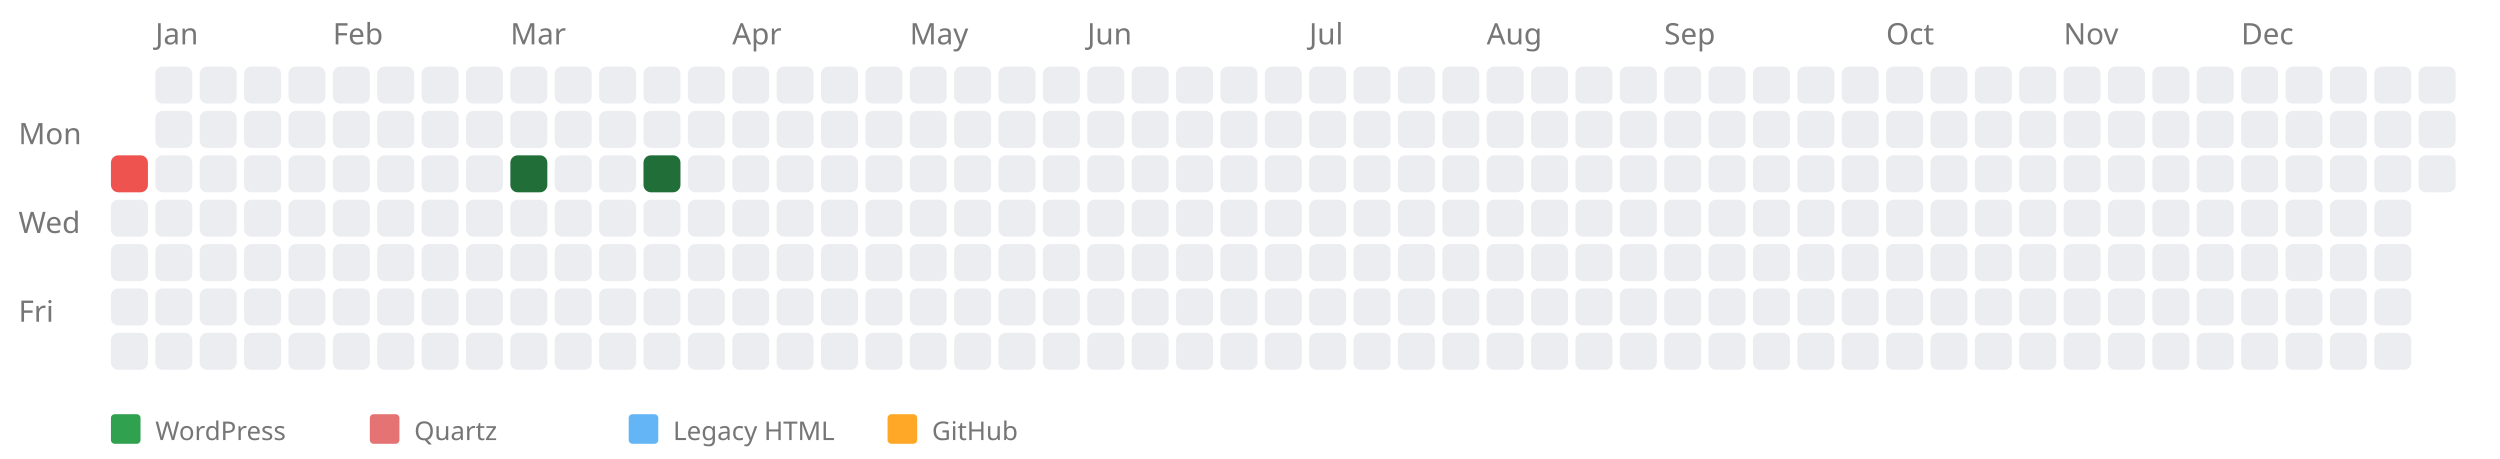
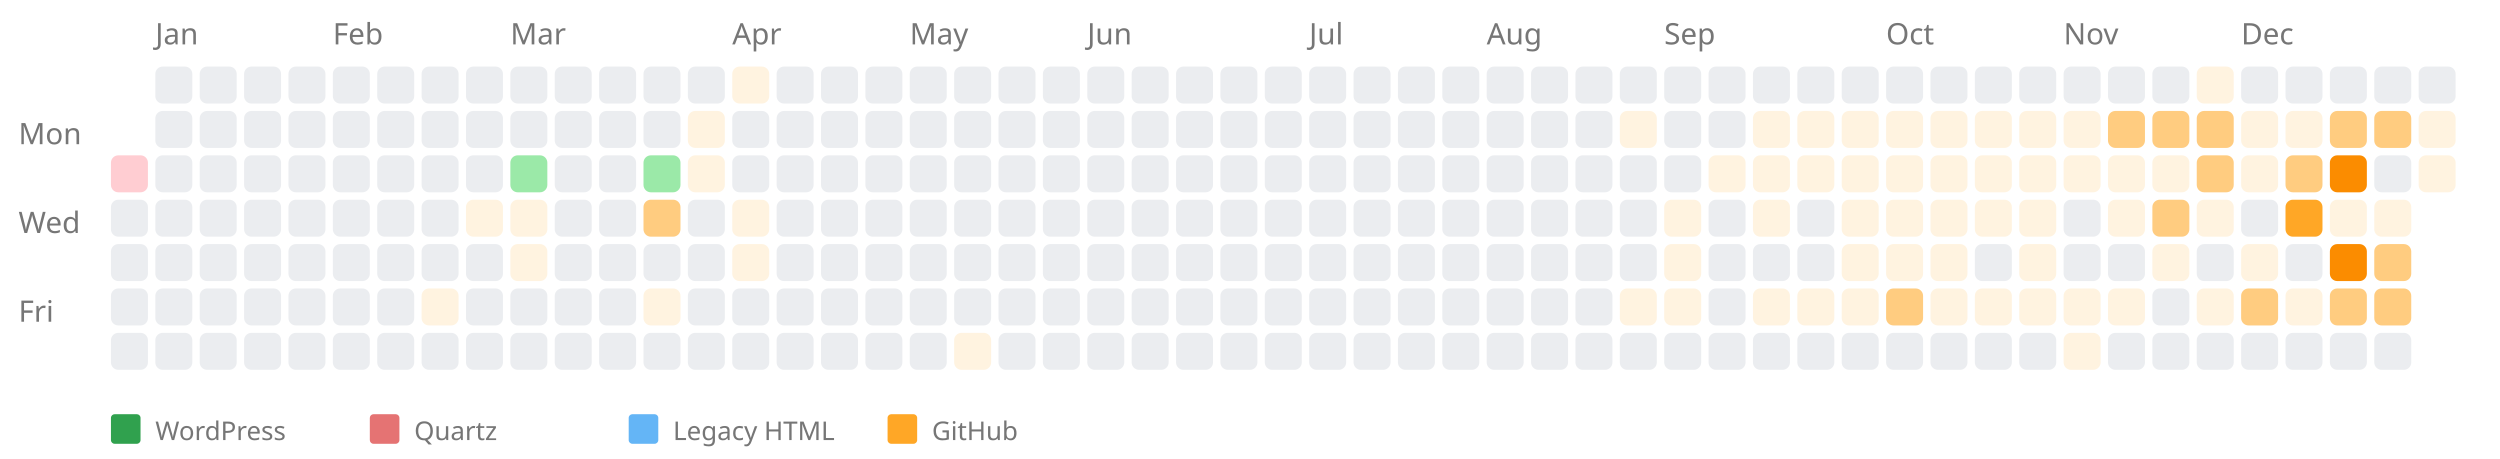
<svg xmlns="http://www.w3.org/2000/svg" width="676" height="124" style="background-color: white;">
  <text x="5" y="39" font-family="sans-serif" font-size="8" fill="#767676">Mon</text>
  <text x="5" y="63" font-family="sans-serif" font-size="8" fill="#767676">Wed</text>
  <text x="5" y="87" font-family="sans-serif" font-size="8" fill="#767676">Fri</text>
  <a href="https://kreier.github.io/quartz/Diary/2019">
-     <rect x="30" y="42" width="10" height="10" fill="#ef5350" rx="2" ry="2" />
+     <rect x="30" y="42" width="10" height="10" fill="#ffcdd2" rx="2" ry="2" />
  </a>
  <rect x="30" y="54" width="10" height="10" fill="#ebedf0" rx="2" ry="2" />
  <rect x="30" y="66" width="10" height="10" fill="#ebedf0" rx="2" ry="2" />
  <rect x="30" y="78" width="10" height="10" fill="#ebedf0" rx="2" ry="2" />
  <rect x="30" y="90" width="10" height="10" fill="#ebedf0" rx="2" ry="2" />
  <text x="42" y="12" font-family="sans-serif" font-size="8" fill="#767676">Jan</text>
  <rect x="42" y="18" width="10" height="10" fill="#ebedf0" rx="2" ry="2" />
  <rect x="42" y="30" width="10" height="10" fill="#ebedf0" rx="2" ry="2" />
  <rect x="42" y="42" width="10" height="10" fill="#ebedf0" rx="2" ry="2" />
  <rect x="42" y="54" width="10" height="10" fill="#ebedf0" rx="2" ry="2" />
  <rect x="42" y="66" width="10" height="10" fill="#ebedf0" rx="2" ry="2" />
  <rect x="42" y="78" width="10" height="10" fill="#ebedf0" rx="2" ry="2" />
  <rect x="42" y="90" width="10" height="10" fill="#ebedf0" rx="2" ry="2" />
  <rect x="54" y="18" width="10" height="10" fill="#ebedf0" rx="2" ry="2" />
  <rect x="54" y="30" width="10" height="10" fill="#ebedf0" rx="2" ry="2" />
  <rect x="54" y="42" width="10" height="10" fill="#ebedf0" rx="2" ry="2" />
  <rect x="54" y="54" width="10" height="10" fill="#ebedf0" rx="2" ry="2" />
  <rect x="54" y="66" width="10" height="10" fill="#ebedf0" rx="2" ry="2" />
  <rect x="54" y="78" width="10" height="10" fill="#ebedf0" rx="2" ry="2" />
  <rect x="54" y="90" width="10" height="10" fill="#ebedf0" rx="2" ry="2" />
  <rect x="66" y="18" width="10" height="10" fill="#ebedf0" rx="2" ry="2" />
  <rect x="66" y="30" width="10" height="10" fill="#ebedf0" rx="2" ry="2" />
  <rect x="66" y="42" width="10" height="10" fill="#ebedf0" rx="2" ry="2" />
  <rect x="66" y="54" width="10" height="10" fill="#ebedf0" rx="2" ry="2" />
  <rect x="66" y="66" width="10" height="10" fill="#ebedf0" rx="2" ry="2" />
  <rect x="66" y="78" width="10" height="10" fill="#ebedf0" rx="2" ry="2" />
  <rect x="66" y="90" width="10" height="10" fill="#ebedf0" rx="2" ry="2" />
  <rect x="78" y="18" width="10" height="10" fill="#ebedf0" rx="2" ry="2" />
  <rect x="78" y="30" width="10" height="10" fill="#ebedf0" rx="2" ry="2" />
  <rect x="78" y="42" width="10" height="10" fill="#ebedf0" rx="2" ry="2" />
  <rect x="78" y="54" width="10" height="10" fill="#ebedf0" rx="2" ry="2" />
  <rect x="78" y="66" width="10" height="10" fill="#ebedf0" rx="2" ry="2" />
  <rect x="78" y="78" width="10" height="10" fill="#ebedf0" rx="2" ry="2" />
  <rect x="78" y="90" width="10" height="10" fill="#ebedf0" rx="2" ry="2" />
  <text x="90" y="12" font-family="sans-serif" font-size="8" fill="#767676">Feb</text>
  <rect x="90" y="18" width="10" height="10" fill="#ebedf0" rx="2" ry="2" />
  <rect x="90" y="30" width="10" height="10" fill="#ebedf0" rx="2" ry="2" />
  <rect x="90" y="42" width="10" height="10" fill="#ebedf0" rx="2" ry="2" />
  <rect x="90" y="54" width="10" height="10" fill="#ebedf0" rx="2" ry="2" />
  <rect x="90" y="66" width="10" height="10" fill="#ebedf0" rx="2" ry="2" />
  <rect x="90" y="78" width="10" height="10" fill="#ebedf0" rx="2" ry="2" />
  <rect x="90" y="90" width="10" height="10" fill="#ebedf0" rx="2" ry="2" />
  <rect x="102" y="18" width="10" height="10" fill="#ebedf0" rx="2" ry="2" />
  <rect x="102" y="30" width="10" height="10" fill="#ebedf0" rx="2" ry="2" />
  <rect x="102" y="42" width="10" height="10" fill="#ebedf0" rx="2" ry="2" />
  <rect x="102" y="54" width="10" height="10" fill="#ebedf0" rx="2" ry="2" />
  <rect x="102" y="66" width="10" height="10" fill="#ebedf0" rx="2" ry="2" />
  <rect x="102" y="78" width="10" height="10" fill="#ebedf0" rx="2" ry="2" />
  <rect x="102" y="90" width="10" height="10" fill="#ebedf0" rx="2" ry="2" />
  <rect x="114" y="18" width="10" height="10" fill="#ebedf0" rx="2" ry="2" />
  <rect x="114" y="30" width="10" height="10" fill="#ebedf0" rx="2" ry="2" />
  <rect x="114" y="42" width="10" height="10" fill="#ebedf0" rx="2" ry="2" />
  <rect x="114" y="54" width="10" height="10" fill="#ebedf0" rx="2" ry="2" />
  <rect x="114" y="66" width="10" height="10" fill="#ebedf0" rx="2" ry="2" />
-   <rect x="114" y="78" width="10" height="10" fill="#ebedf0" rx="2" ry="2" />
+   <a href="https://github.com/kreier/T100/commit/0e84236d55704b2979d315ead9c96a81a3a5cbb9">
+     <rect x="114" y="78" width="10" height="10" fill="#fff3e0" rx="2" ry="2" />
+   </a>
  <rect x="114" y="90" width="10" height="10" fill="#ebedf0" rx="2" ry="2" />
  <rect x="126" y="18" width="10" height="10" fill="#ebedf0" rx="2" ry="2" />
  <rect x="126" y="30" width="10" height="10" fill="#ebedf0" rx="2" ry="2" />
  <rect x="126" y="42" width="10" height="10" fill="#ebedf0" rx="2" ry="2" />
-   <rect x="126" y="54" width="10" height="10" fill="#ebedf0" rx="2" ry="2" />
+   <a href="https://github.com/kreier/T200/commit/d78dd8a89c0c6cd8d398dabda32c7b42e259ae4b">
+     <rect x="126" y="54" width="10" height="10" fill="#fff3e0" rx="2" ry="2" />
+   </a>
  <rect x="126" y="66" width="10" height="10" fill="#ebedf0" rx="2" ry="2" />
  <rect x="126" y="78" width="10" height="10" fill="#ebedf0" rx="2" ry="2" />
  <rect x="126" y="90" width="10" height="10" fill="#ebedf0" rx="2" ry="2" />
  <text x="138" y="12" font-family="sans-serif" font-size="8" fill="#767676">Mar</text>
  <rect x="138" y="18" width="10" height="10" fill="#ebedf0" rx="2" ry="2" />
  <rect x="138" y="30" width="10" height="10" fill="#ebedf0" rx="2" ry="2" />
  <a href="https://saiht.de/blog/2019/03/05/sciencefair-2019/">
-     <rect x="138" y="42" width="10" height="10" fill="#216e39" rx="2" ry="2" />
-   </a>
-   <rect x="138" y="54" width="10" height="10" fill="#ebedf0" rx="2" ry="2" />
-   <rect x="138" y="66" width="10" height="10" fill="#ebedf0" rx="2" ry="2" />
+     <rect x="138" y="42" width="10" height="10" fill="#9be9a8" rx="2" ry="2" />
+   </a>
+   <a href="https://github.com/kreier/T80/commit/e70ae10599257310bb3c874eba0f7ac91c8871f3">
+     <rect x="138" y="54" width="10" height="10" fill="#fff3e0" rx="2" ry="2" />
+   </a>
+   <a href="https://github.com/kreier/T80/commit/44fb1cfb10a731675370fc135c8d41ffe454f25b">
+     <rect x="138" y="66" width="10" height="10" fill="#fff3e0" rx="2" ry="2" />
+   </a>
  <rect x="138" y="78" width="10" height="10" fill="#ebedf0" rx="2" ry="2" />
  <rect x="138" y="90" width="10" height="10" fill="#ebedf0" rx="2" ry="2" />
  <rect x="150" y="18" width="10" height="10" fill="#ebedf0" rx="2" ry="2" />
  <rect x="150" y="30" width="10" height="10" fill="#ebedf0" rx="2" ry="2" />
  <rect x="150" y="42" width="10" height="10" fill="#ebedf0" rx="2" ry="2" />
  <rect x="150" y="54" width="10" height="10" fill="#ebedf0" rx="2" ry="2" />
  <rect x="150" y="66" width="10" height="10" fill="#ebedf0" rx="2" ry="2" />
  <rect x="150" y="78" width="10" height="10" fill="#ebedf0" rx="2" ry="2" />
  <rect x="150" y="90" width="10" height="10" fill="#ebedf0" rx="2" ry="2" />
  <rect x="162" y="18" width="10" height="10" fill="#ebedf0" rx="2" ry="2" />
  <rect x="162" y="30" width="10" height="10" fill="#ebedf0" rx="2" ry="2" />
  <rect x="162" y="42" width="10" height="10" fill="#ebedf0" rx="2" ry="2" />
  <rect x="162" y="54" width="10" height="10" fill="#ebedf0" rx="2" ry="2" />
  <rect x="162" y="66" width="10" height="10" fill="#ebedf0" rx="2" ry="2" />
  <rect x="162" y="78" width="10" height="10" fill="#ebedf0" rx="2" ry="2" />
  <rect x="162" y="90" width="10" height="10" fill="#ebedf0" rx="2" ry="2" />
  <rect x="174" y="18" width="10" height="10" fill="#ebedf0" rx="2" ry="2" />
  <rect x="174" y="30" width="10" height="10" fill="#ebedf0" rx="2" ry="2" />
  <a href="https://saiht.de/blog/2019/03/26/ai-und-ml/">
-     <rect x="174" y="42" width="10" height="10" fill="#216e39" rx="2" ry="2" />
-   </a>
-   <rect x="174" y="54" width="10" height="10" fill="#ebedf0" rx="2" ry="2" />
+     <rect x="174" y="42" width="10" height="10" fill="#9be9a8" rx="2" ry="2" />
+   </a>
+   <a href="https://github.com/kreier/ESP32/commit/ca54986ea877b0a9ee706955c1a9ed5641778272">
+     <rect x="174" y="54" width="10" height="10" fill="#ffcc80" rx="2" ry="2" />
+   </a>
  <rect x="174" y="66" width="10" height="10" fill="#ebedf0" rx="2" ry="2" />
-   <rect x="174" y="78" width="10" height="10" fill="#ebedf0" rx="2" ry="2" />
+   <a href="https://github.com/kreier/T100/commit/da519018a9ec1e6c95122c829504fbb78d96cd3d">
+     <rect x="174" y="78" width="10" height="10" fill="#fff3e0" rx="2" ry="2" />
+   </a>
  <rect x="174" y="90" width="10" height="10" fill="#ebedf0" rx="2" ry="2" />
  <rect x="186" y="18" width="10" height="10" fill="#ebedf0" rx="2" ry="2" />
-   <rect x="186" y="30" width="10" height="10" fill="#ebedf0" rx="2" ry="2" />
-   <rect x="186" y="42" width="10" height="10" fill="#ebedf0" rx="2" ry="2" />
+   <a href="https://github.com/kreier/T200/commit/b929e8571ade422ef4849103d5ca7011e27276c5">
+     <rect x="186" y="30" width="10" height="10" fill="#fff3e0" rx="2" ry="2" />
+   </a>
+   <a href="https://github.com/kreier/T200/commit/cd352430851ae7bba147b80e093cc45cb63b60ca">
+     <rect x="186" y="42" width="10" height="10" fill="#fff3e0" rx="2" ry="2" />
+   </a>
  <rect x="186" y="54" width="10" height="10" fill="#ebedf0" rx="2" ry="2" />
  <rect x="186" y="66" width="10" height="10" fill="#ebedf0" rx="2" ry="2" />
  <rect x="186" y="78" width="10" height="10" fill="#ebedf0" rx="2" ry="2" />
  <rect x="186" y="90" width="10" height="10" fill="#ebedf0" rx="2" ry="2" />
  <text x="198" y="12" font-family="sans-serif" font-size="8" fill="#767676">Apr</text>
-   <rect x="198" y="18" width="10" height="10" fill="#ebedf0" rx="2" ry="2" />
+   <a href="https://github.com/kreier/ESP32/commit/2a91fe2062f3f7fb4423c671c934e52199f377ea">
+     <rect x="198" y="18" width="10" height="10" fill="#fff3e0" rx="2" ry="2" />
+   </a>
  <rect x="198" y="30" width="10" height="10" fill="#ebedf0" rx="2" ry="2" />
  <rect x="198" y="42" width="10" height="10" fill="#ebedf0" rx="2" ry="2" />
-   <rect x="198" y="54" width="10" height="10" fill="#ebedf0" rx="2" ry="2" />
-   <rect x="198" y="66" width="10" height="10" fill="#ebedf0" rx="2" ry="2" />
+   <a href="https://github.com/kreier/ESP8266/commit/279d7c6a1eaa2772fbedfc227352a8c75d6346bf">
+     <rect x="198" y="54" width="10" height="10" fill="#fff3e0" rx="2" ry="2" />
+   </a>
+   <a href="https://github.com/kreier/ESP8266/commit/17884f17c84657e85468b1a2ceac008921f16883">
+     <rect x="198" y="66" width="10" height="10" fill="#fff3e0" rx="2" ry="2" />
+   </a>
  <rect x="198" y="78" width="10" height="10" fill="#ebedf0" rx="2" ry="2" />
  <rect x="198" y="90" width="10" height="10" fill="#ebedf0" rx="2" ry="2" />
  <rect x="210" y="18" width="10" height="10" fill="#ebedf0" rx="2" ry="2" />
  <rect x="210" y="30" width="10" height="10" fill="#ebedf0" rx="2" ry="2" />
  <rect x="210" y="42" width="10" height="10" fill="#ebedf0" rx="2" ry="2" />
  <rect x="210" y="54" width="10" height="10" fill="#ebedf0" rx="2" ry="2" />
  <rect x="210" y="66" width="10" height="10" fill="#ebedf0" rx="2" ry="2" />
  <rect x="210" y="78" width="10" height="10" fill="#ebedf0" rx="2" ry="2" />
  <rect x="210" y="90" width="10" height="10" fill="#ebedf0" rx="2" ry="2" />
  <rect x="222" y="18" width="10" height="10" fill="#ebedf0" rx="2" ry="2" />
  <rect x="222" y="30" width="10" height="10" fill="#ebedf0" rx="2" ry="2" />
  <rect x="222" y="42" width="10" height="10" fill="#ebedf0" rx="2" ry="2" />
  <rect x="222" y="54" width="10" height="10" fill="#ebedf0" rx="2" ry="2" />
  <rect x="222" y="66" width="10" height="10" fill="#ebedf0" rx="2" ry="2" />
  <rect x="222" y="78" width="10" height="10" fill="#ebedf0" rx="2" ry="2" />
  <rect x="222" y="90" width="10" height="10" fill="#ebedf0" rx="2" ry="2" />
  <rect x="234" y="18" width="10" height="10" fill="#ebedf0" rx="2" ry="2" />
  <rect x="234" y="30" width="10" height="10" fill="#ebedf0" rx="2" ry="2" />
  <rect x="234" y="42" width="10" height="10" fill="#ebedf0" rx="2" ry="2" />
  <rect x="234" y="54" width="10" height="10" fill="#ebedf0" rx="2" ry="2" />
  <rect x="234" y="66" width="10" height="10" fill="#ebedf0" rx="2" ry="2" />
  <rect x="234" y="78" width="10" height="10" fill="#ebedf0" rx="2" ry="2" />
  <rect x="234" y="90" width="10" height="10" fill="#ebedf0" rx="2" ry="2" />
  <text x="246" y="12" font-family="sans-serif" font-size="8" fill="#767676">May</text>
  <rect x="246" y="18" width="10" height="10" fill="#ebedf0" rx="2" ry="2" />
  <rect x="246" y="30" width="10" height="10" fill="#ebedf0" rx="2" ry="2" />
  <rect x="246" y="42" width="10" height="10" fill="#ebedf0" rx="2" ry="2" />
  <rect x="246" y="54" width="10" height="10" fill="#ebedf0" rx="2" ry="2" />
  <rect x="246" y="66" width="10" height="10" fill="#ebedf0" rx="2" ry="2" />
  <rect x="246" y="78" width="10" height="10" fill="#ebedf0" rx="2" ry="2" />
  <rect x="246" y="90" width="10" height="10" fill="#ebedf0" rx="2" ry="2" />
  <rect x="258" y="18" width="10" height="10" fill="#ebedf0" rx="2" ry="2" />
  <rect x="258" y="30" width="10" height="10" fill="#ebedf0" rx="2" ry="2" />
  <rect x="258" y="42" width="10" height="10" fill="#ebedf0" rx="2" ry="2" />
  <rect x="258" y="54" width="10" height="10" fill="#ebedf0" rx="2" ry="2" />
  <rect x="258" y="66" width="10" height="10" fill="#ebedf0" rx="2" ry="2" />
  <rect x="258" y="78" width="10" height="10" fill="#ebedf0" rx="2" ry="2" />
-   <rect x="258" y="90" width="10" height="10" fill="#ebedf0" rx="2" ry="2" />
+   <a href="https://github.com/kreier/T100/commit/192129cb4f83c9cf0e5dce63acbb14772ee0e031">
+     <rect x="258" y="90" width="10" height="10" fill="#fff3e0" rx="2" ry="2" />
+   </a>
  <rect x="270" y="18" width="10" height="10" fill="#ebedf0" rx="2" ry="2" />
  <rect x="270" y="30" width="10" height="10" fill="#ebedf0" rx="2" ry="2" />
  <rect x="270" y="42" width="10" height="10" fill="#ebedf0" rx="2" ry="2" />
  <rect x="270" y="54" width="10" height="10" fill="#ebedf0" rx="2" ry="2" />
  <rect x="270" y="66" width="10" height="10" fill="#ebedf0" rx="2" ry="2" />
  <rect x="270" y="78" width="10" height="10" fill="#ebedf0" rx="2" ry="2" />
  <rect x="270" y="90" width="10" height="10" fill="#ebedf0" rx="2" ry="2" />
  <rect x="282" y="18" width="10" height="10" fill="#ebedf0" rx="2" ry="2" />
  <rect x="282" y="30" width="10" height="10" fill="#ebedf0" rx="2" ry="2" />
  <rect x="282" y="42" width="10" height="10" fill="#ebedf0" rx="2" ry="2" />
  <rect x="282" y="54" width="10" height="10" fill="#ebedf0" rx="2" ry="2" />
  <rect x="282" y="66" width="10" height="10" fill="#ebedf0" rx="2" ry="2" />
  <rect x="282" y="78" width="10" height="10" fill="#ebedf0" rx="2" ry="2" />
  <rect x="282" y="90" width="10" height="10" fill="#ebedf0" rx="2" ry="2" />
  <text x="294" y="12" font-family="sans-serif" font-size="8" fill="#767676">Jun</text>
  <rect x="294" y="18" width="10" height="10" fill="#ebedf0" rx="2" ry="2" />
  <rect x="294" y="30" width="10" height="10" fill="#ebedf0" rx="2" ry="2" />
  <rect x="294" y="42" width="10" height="10" fill="#ebedf0" rx="2" ry="2" />
  <rect x="294" y="54" width="10" height="10" fill="#ebedf0" rx="2" ry="2" />
  <rect x="294" y="66" width="10" height="10" fill="#ebedf0" rx="2" ry="2" />
  <rect x="294" y="78" width="10" height="10" fill="#ebedf0" rx="2" ry="2" />
  <rect x="294" y="90" width="10" height="10" fill="#ebedf0" rx="2" ry="2" />
  <rect x="306" y="18" width="10" height="10" fill="#ebedf0" rx="2" ry="2" />
  <rect x="306" y="30" width="10" height="10" fill="#ebedf0" rx="2" ry="2" />
  <rect x="306" y="42" width="10" height="10" fill="#ebedf0" rx="2" ry="2" />
  <rect x="306" y="54" width="10" height="10" fill="#ebedf0" rx="2" ry="2" />
  <rect x="306" y="66" width="10" height="10" fill="#ebedf0" rx="2" ry="2" />
  <rect x="306" y="78" width="10" height="10" fill="#ebedf0" rx="2" ry="2" />
  <rect x="306" y="90" width="10" height="10" fill="#ebedf0" rx="2" ry="2" />
  <rect x="318" y="18" width="10" height="10" fill="#ebedf0" rx="2" ry="2" />
  <rect x="318" y="30" width="10" height="10" fill="#ebedf0" rx="2" ry="2" />
  <rect x="318" y="42" width="10" height="10" fill="#ebedf0" rx="2" ry="2" />
  <rect x="318" y="54" width="10" height="10" fill="#ebedf0" rx="2" ry="2" />
  <rect x="318" y="66" width="10" height="10" fill="#ebedf0" rx="2" ry="2" />
  <rect x="318" y="78" width="10" height="10" fill="#ebedf0" rx="2" ry="2" />
  <rect x="318" y="90" width="10" height="10" fill="#ebedf0" rx="2" ry="2" />
  <rect x="330" y="18" width="10" height="10" fill="#ebedf0" rx="2" ry="2" />
  <rect x="330" y="30" width="10" height="10" fill="#ebedf0" rx="2" ry="2" />
  <rect x="330" y="42" width="10" height="10" fill="#ebedf0" rx="2" ry="2" />
  <rect x="330" y="54" width="10" height="10" fill="#ebedf0" rx="2" ry="2" />
  <rect x="330" y="66" width="10" height="10" fill="#ebedf0" rx="2" ry="2" />
  <rect x="330" y="78" width="10" height="10" fill="#ebedf0" rx="2" ry="2" />
  <rect x="330" y="90" width="10" height="10" fill="#ebedf0" rx="2" ry="2" />
  <rect x="342" y="18" width="10" height="10" fill="#ebedf0" rx="2" ry="2" />
  <rect x="342" y="30" width="10" height="10" fill="#ebedf0" rx="2" ry="2" />
  <rect x="342" y="42" width="10" height="10" fill="#ebedf0" rx="2" ry="2" />
  <rect x="342" y="54" width="10" height="10" fill="#ebedf0" rx="2" ry="2" />
  <rect x="342" y="66" width="10" height="10" fill="#ebedf0" rx="2" ry="2" />
  <rect x="342" y="78" width="10" height="10" fill="#ebedf0" rx="2" ry="2" />
  <rect x="342" y="90" width="10" height="10" fill="#ebedf0" rx="2" ry="2" />
  <text x="354" y="12" font-family="sans-serif" font-size="8" fill="#767676">Jul</text>
  <rect x="354" y="18" width="10" height="10" fill="#ebedf0" rx="2" ry="2" />
  <rect x="354" y="30" width="10" height="10" fill="#ebedf0" rx="2" ry="2" />
  <rect x="354" y="42" width="10" height="10" fill="#ebedf0" rx="2" ry="2" />
  <rect x="354" y="54" width="10" height="10" fill="#ebedf0" rx="2" ry="2" />
  <rect x="354" y="66" width="10" height="10" fill="#ebedf0" rx="2" ry="2" />
  <rect x="354" y="78" width="10" height="10" fill="#ebedf0" rx="2" ry="2" />
  <rect x="354" y="90" width="10" height="10" fill="#ebedf0" rx="2" ry="2" />
  <rect x="366" y="18" width="10" height="10" fill="#ebedf0" rx="2" ry="2" />
  <rect x="366" y="30" width="10" height="10" fill="#ebedf0" rx="2" ry="2" />
  <rect x="366" y="42" width="10" height="10" fill="#ebedf0" rx="2" ry="2" />
  <rect x="366" y="54" width="10" height="10" fill="#ebedf0" rx="2" ry="2" />
  <rect x="366" y="66" width="10" height="10" fill="#ebedf0" rx="2" ry="2" />
  <rect x="366" y="78" width="10" height="10" fill="#ebedf0" rx="2" ry="2" />
  <rect x="366" y="90" width="10" height="10" fill="#ebedf0" rx="2" ry="2" />
  <rect x="378" y="18" width="10" height="10" fill="#ebedf0" rx="2" ry="2" />
  <rect x="378" y="30" width="10" height="10" fill="#ebedf0" rx="2" ry="2" />
  <rect x="378" y="42" width="10" height="10" fill="#ebedf0" rx="2" ry="2" />
  <rect x="378" y="54" width="10" height="10" fill="#ebedf0" rx="2" ry="2" />
  <rect x="378" y="66" width="10" height="10" fill="#ebedf0" rx="2" ry="2" />
  <rect x="378" y="78" width="10" height="10" fill="#ebedf0" rx="2" ry="2" />
  <rect x="378" y="90" width="10" height="10" fill="#ebedf0" rx="2" ry="2" />
  <rect x="390" y="18" width="10" height="10" fill="#ebedf0" rx="2" ry="2" />
  <rect x="390" y="30" width="10" height="10" fill="#ebedf0" rx="2" ry="2" />
  <rect x="390" y="42" width="10" height="10" fill="#ebedf0" rx="2" ry="2" />
  <rect x="390" y="54" width="10" height="10" fill="#ebedf0" rx="2" ry="2" />
  <rect x="390" y="66" width="10" height="10" fill="#ebedf0" rx="2" ry="2" />
  <rect x="390" y="78" width="10" height="10" fill="#ebedf0" rx="2" ry="2" />
  <rect x="390" y="90" width="10" height="10" fill="#ebedf0" rx="2" ry="2" />
  <text x="402" y="12" font-family="sans-serif" font-size="8" fill="#767676">Aug</text>
  <rect x="402" y="18" width="10" height="10" fill="#ebedf0" rx="2" ry="2" />
  <rect x="402" y="30" width="10" height="10" fill="#ebedf0" rx="2" ry="2" />
  <rect x="402" y="42" width="10" height="10" fill="#ebedf0" rx="2" ry="2" />
  <rect x="402" y="54" width="10" height="10" fill="#ebedf0" rx="2" ry="2" />
  <rect x="402" y="66" width="10" height="10" fill="#ebedf0" rx="2" ry="2" />
  <rect x="402" y="78" width="10" height="10" fill="#ebedf0" rx="2" ry="2" />
  <rect x="402" y="90" width="10" height="10" fill="#ebedf0" rx="2" ry="2" />
  <rect x="414" y="18" width="10" height="10" fill="#ebedf0" rx="2" ry="2" />
  <rect x="414" y="30" width="10" height="10" fill="#ebedf0" rx="2" ry="2" />
  <rect x="414" y="42" width="10" height="10" fill="#ebedf0" rx="2" ry="2" />
  <rect x="414" y="54" width="10" height="10" fill="#ebedf0" rx="2" ry="2" />
  <rect x="414" y="66" width="10" height="10" fill="#ebedf0" rx="2" ry="2" />
  <rect x="414" y="78" width="10" height="10" fill="#ebedf0" rx="2" ry="2" />
  <rect x="414" y="90" width="10" height="10" fill="#ebedf0" rx="2" ry="2" />
  <rect x="426" y="18" width="10" height="10" fill="#ebedf0" rx="2" ry="2" />
  <rect x="426" y="30" width="10" height="10" fill="#ebedf0" rx="2" ry="2" />
  <rect x="426" y="42" width="10" height="10" fill="#ebedf0" rx="2" ry="2" />
  <rect x="426" y="54" width="10" height="10" fill="#ebedf0" rx="2" ry="2" />
  <rect x="426" y="66" width="10" height="10" fill="#ebedf0" rx="2" ry="2" />
  <rect x="426" y="78" width="10" height="10" fill="#ebedf0" rx="2" ry="2" />
  <rect x="426" y="90" width="10" height="10" fill="#ebedf0" rx="2" ry="2" />
  <rect x="438" y="18" width="10" height="10" fill="#ebedf0" rx="2" ry="2" />
-   <rect x="438" y="30" width="10" height="10" fill="#ebedf0" rx="2" ry="2" />
+   <a href="https://github.com/kreier/asa/commit/c0b528144fc1b0eb9f21f96db1b99a0752378854">
+     <rect x="438" y="30" width="10" height="10" fill="#fff3e0" rx="2" ry="2" />
+   </a>
  <rect x="438" y="42" width="10" height="10" fill="#ebedf0" rx="2" ry="2" />
  <rect x="438" y="54" width="10" height="10" fill="#ebedf0" rx="2" ry="2" />
  <rect x="438" y="66" width="10" height="10" fill="#ebedf0" rx="2" ry="2" />
-   <rect x="438" y="78" width="10" height="10" fill="#ebedf0" rx="2" ry="2" />
+   <a href="https://github.com/kreier/asa/commit/7368bbd7a26b87a48911e94d80bacdbb6d9c60f9">
+     <rect x="438" y="78" width="10" height="10" fill="#fff3e0" rx="2" ry="2" />
+   </a>
  <rect x="438" y="90" width="10" height="10" fill="#ebedf0" rx="2" ry="2" />
  <text x="450" y="12" font-family="sans-serif" font-size="8" fill="#767676">Sep</text>
  <rect x="450" y="18" width="10" height="10" fill="#ebedf0" rx="2" ry="2" />
  <rect x="450" y="30" width="10" height="10" fill="#ebedf0" rx="2" ry="2" />
  <rect x="450" y="42" width="10" height="10" fill="#ebedf0" rx="2" ry="2" />
-   <rect x="450" y="54" width="10" height="10" fill="#ebedf0" rx="2" ry="2" />
-   <rect x="450" y="66" width="10" height="10" fill="#ebedf0" rx="2" ry="2" />
-   <rect x="450" y="78" width="10" height="10" fill="#ebedf0" rx="2" ry="2" />
+   <a href="https://github.com/kreier/asa/commit/f8c51bb41dc2c7162093f04b333c292976ffb59e">
+     <rect x="450" y="54" width="10" height="10" fill="#fff3e0" rx="2" ry="2" />
+   </a>
+   <a href="https://github.com/kreier/asa/commit/a7d4332e615e28dbf991e0361db9617f3a1f0822">
+     <rect x="450" y="66" width="10" height="10" fill="#fff3e0" rx="2" ry="2" />
+   </a>
+   <a href="https://github.com/kreier/asa/commit/f3d1f2fd790e0bbb346928f84aa206fcb50d400e">
+     <rect x="450" y="78" width="10" height="10" fill="#fff3e0" rx="2" ry="2" />
+   </a>
  <rect x="450" y="90" width="10" height="10" fill="#ebedf0" rx="2" ry="2" />
  <rect x="462" y="18" width="10" height="10" fill="#ebedf0" rx="2" ry="2" />
  <rect x="462" y="30" width="10" height="10" fill="#ebedf0" rx="2" ry="2" />
-   <rect x="462" y="42" width="10" height="10" fill="#ebedf0" rx="2" ry="2" />
+   <a href="https://github.com/kreier/asa/commit/7b9f146d120dc3b18d4d584d5c9b5d8093c508e4">
+     <rect x="462" y="42" width="10" height="10" fill="#fff3e0" rx="2" ry="2" />
+   </a>
  <rect x="462" y="54" width="10" height="10" fill="#ebedf0" rx="2" ry="2" />
  <rect x="462" y="66" width="10" height="10" fill="#ebedf0" rx="2" ry="2" />
  <rect x="462" y="78" width="10" height="10" fill="#ebedf0" rx="2" ry="2" />
  <rect x="462" y="90" width="10" height="10" fill="#ebedf0" rx="2" ry="2" />
  <rect x="474" y="18" width="10" height="10" fill="#ebedf0" rx="2" ry="2" />
-   <rect x="474" y="30" width="10" height="10" fill="#ebedf0" rx="2" ry="2" />
-   <rect x="474" y="42" width="10" height="10" fill="#ebedf0" rx="2" ry="2" />
-   <rect x="474" y="54" width="10" height="10" fill="#ebedf0" rx="2" ry="2" />
+   <a href="https://github.com/kreier/asa/commit/4f84ba60382681aaf4a9f9d463dd3780324d9c55">
+     <rect x="474" y="30" width="10" height="10" fill="#fff3e0" rx="2" ry="2" />
+   </a>
+   <a href="https://github.com/kreier/asa/commit/05d92a4c723c157309b581456c4fdd600170b82d">
+     <rect x="474" y="42" width="10" height="10" fill="#fff3e0" rx="2" ry="2" />
+   </a>
+   <a href="https://github.com/kreier/asa/commit/b855a680d095e223dd41ef551ef8b4ca58bad473">
+     <rect x="474" y="54" width="10" height="10" fill="#fff3e0" rx="2" ry="2" />
+   </a>
  <rect x="474" y="66" width="10" height="10" fill="#ebedf0" rx="2" ry="2" />
-   <rect x="474" y="78" width="10" height="10" fill="#ebedf0" rx="2" ry="2" />
+   <a href="https://github.com/kreier/asa/commit/ea17c8eeaef69a01ebad178b1855a2ba1e157541">
+     <rect x="474" y="78" width="10" height="10" fill="#fff3e0" rx="2" ry="2" />
+   </a>
  <rect x="474" y="90" width="10" height="10" fill="#ebedf0" rx="2" ry="2" />
  <rect x="486" y="18" width="10" height="10" fill="#ebedf0" rx="2" ry="2" />
-   <rect x="486" y="30" width="10" height="10" fill="#ebedf0" rx="2" ry="2" />
-   <rect x="486" y="42" width="10" height="10" fill="#ebedf0" rx="2" ry="2" />
+   <a href="https://github.com/kreier/asa/commit/3c73892e7cd4c13c0e115d08f1f319af53ac8888">
+     <rect x="486" y="30" width="10" height="10" fill="#fff3e0" rx="2" ry="2" />
+   </a>
+   <a href="https://github.com/kreier/T100/commit/ee722989a4a26b630b2e16d09b38fb00c9634c2e">
+     <rect x="486" y="42" width="10" height="10" fill="#fff3e0" rx="2" ry="2" />
+   </a>
  <rect x="486" y="54" width="10" height="10" fill="#ebedf0" rx="2" ry="2" />
  <rect x="486" y="66" width="10" height="10" fill="#ebedf0" rx="2" ry="2" />
-   <rect x="486" y="78" width="10" height="10" fill="#ebedf0" rx="2" ry="2" />
+   <a href="https://github.com/kreier/T100/commit/1fbd8010756f38e2a6326c4a02b22c7ed654d2be">
+     <rect x="486" y="78" width="10" height="10" fill="#fff3e0" rx="2" ry="2" />
+   </a>
  <rect x="486" y="90" width="10" height="10" fill="#ebedf0" rx="2" ry="2" />
  <rect x="498" y="18" width="10" height="10" fill="#ebedf0" rx="2" ry="2" />
-   <rect x="498" y="30" width="10" height="10" fill="#ebedf0" rx="2" ry="2" />
-   <rect x="498" y="42" width="10" height="10" fill="#ebedf0" rx="2" ry="2" />
-   <rect x="498" y="54" width="10" height="10" fill="#ebedf0" rx="2" ry="2" />
-   <rect x="498" y="66" width="10" height="10" fill="#ebedf0" rx="2" ry="2" />
-   <rect x="498" y="78" width="10" height="10" fill="#ebedf0" rx="2" ry="2" />
+   <a href="https://github.com/kreier/rfid/commit/01c68fa1428878fa17a3fea72591c202185f97ee">
+     <rect x="498" y="30" width="10" height="10" fill="#fff3e0" rx="2" ry="2" />
+   </a>
+   <a href="https://github.com/kreier/asa/commit/fbab7079713c1da9374ad066b531a3d2f68eccd9">
+     <rect x="498" y="42" width="10" height="10" fill="#fff3e0" rx="2" ry="2" />
+   </a>
+   <a href="https://github.com/kreier/rfid/commit/cc486f625901bf8a4135b62d085104e8aafbcccd">
+     <rect x="498" y="54" width="10" height="10" fill="#fff3e0" rx="2" ry="2" />
+   </a>
+   <a href="https://github.com/kreier/rfid/commit/8488b63a10dd75f78db99a7837f878aa030a5dd6">
+     <rect x="498" y="66" width="10" height="10" fill="#fff3e0" rx="2" ry="2" />
+   </a>
+   <a href="https://github.com/kreier/rfid/commit/30dba910dd36cad4261bd8e466486e6b0b90cdfb">
+     <rect x="498" y="78" width="10" height="10" fill="#fff3e0" rx="2" ry="2" />
+   </a>
  <rect x="498" y="90" width="10" height="10" fill="#ebedf0" rx="2" ry="2" />
  <text x="510" y="12" font-family="sans-serif" font-size="8" fill="#767676">Oct</text>
  <rect x="510" y="18" width="10" height="10" fill="#ebedf0" rx="2" ry="2" />
-   <rect x="510" y="30" width="10" height="10" fill="#ebedf0" rx="2" ry="2" />
-   <rect x="510" y="42" width="10" height="10" fill="#ebedf0" rx="2" ry="2" />
-   <rect x="510" y="54" width="10" height="10" fill="#ebedf0" rx="2" ry="2" />
-   <rect x="510" y="66" width="10" height="10" fill="#ebedf0" rx="2" ry="2" />
-   <rect x="510" y="78" width="10" height="10" fill="#ebedf0" rx="2" ry="2" />
+   <a href="https://github.com/kreier/407B/commit/7d9de9aad284c3fed73912ba39f2f8309ba8b6e3">
+     <rect x="510" y="30" width="10" height="10" fill="#fff3e0" rx="2" ry="2" />
+   </a>
+   <a href="https://github.com/kreier/407B/commit/cfa6331638cb900fb7c52f6ea3820a56e0a75997">
+     <rect x="510" y="42" width="10" height="10" fill="#fff3e0" rx="2" ry="2" />
+   </a>
+   <a href="https://github.com/kreier/407B/commit/dce48a1d9d0e835775abe3baf150a34897564da3">
+     <rect x="510" y="54" width="10" height="10" fill="#fff3e0" rx="2" ry="2" />
+   </a>
+   <a href="https://github.com/kreier/407B/commit/c2bbc11fa8c84d626fc288693e0780cd391855bb">
+     <rect x="510" y="66" width="10" height="10" fill="#fff3e0" rx="2" ry="2" />
+   </a>
+   <a href="https://github.com/kreier/aqi/commit/d90400bd7758835b0cfaf3efff169315ddbece64">
+     <rect x="510" y="78" width="10" height="10" fill="#ffcc80" rx="2" ry="2" />
+   </a>
  <rect x="510" y="90" width="10" height="10" fill="#ebedf0" rx="2" ry="2" />
  <rect x="522" y="18" width="10" height="10" fill="#ebedf0" rx="2" ry="2" />
-   <rect x="522" y="30" width="10" height="10" fill="#ebedf0" rx="2" ry="2" />
-   <rect x="522" y="42" width="10" height="10" fill="#ebedf0" rx="2" ry="2" />
-   <rect x="522" y="54" width="10" height="10" fill="#ebedf0" rx="2" ry="2" />
-   <rect x="522" y="66" width="10" height="10" fill="#ebedf0" rx="2" ry="2" />
-   <rect x="522" y="78" width="10" height="10" fill="#ebedf0" rx="2" ry="2" />
+   <a href="https://github.com/kreier/aqi/commit/35cbae0937df06e5f4a98935ecd343caf1d9d5e4">
+     <rect x="522" y="30" width="10" height="10" fill="#fff3e0" rx="2" ry="2" />
+   </a>
+   <a href="https://github.com/kreier/407B/commit/a747a433a875a93e8f39332a7d3998580ea96a4d">
+     <rect x="522" y="42" width="10" height="10" fill="#fff3e0" rx="2" ry="2" />
+   </a>
+   <a href="https://github.com/kreier/407B/commit/965950dc2b26bebbdbfca06f5693ec10e364a1ba">
+     <rect x="522" y="54" width="10" height="10" fill="#fff3e0" rx="2" ry="2" />
+   </a>
+   <a href="https://github.com/kreier/407B/commit/1c21cf8953e097eca2ad29239f04a45bb040b746">
+     <rect x="522" y="66" width="10" height="10" fill="#fff3e0" rx="2" ry="2" />
+   </a>
+   <a href="https://github.com/kreier/aqi/commit/ef97f6e1233aaaeb3e7efecb0a623b7b0cf56155">
+     <rect x="522" y="78" width="10" height="10" fill="#fff3e0" rx="2" ry="2" />
+   </a>
  <rect x="522" y="90" width="10" height="10" fill="#ebedf0" rx="2" ry="2" />
  <rect x="534" y="18" width="10" height="10" fill="#ebedf0" rx="2" ry="2" />
-   <rect x="534" y="30" width="10" height="10" fill="#ebedf0" rx="2" ry="2" />
-   <rect x="534" y="42" width="10" height="10" fill="#ebedf0" rx="2" ry="2" />
-   <rect x="534" y="54" width="10" height="10" fill="#ebedf0" rx="2" ry="2" />
+   <a href="https://github.com/kreier/aqi/commit/e049e27dbb98c5fc04abc63f1a2383872386651e">
+     <rect x="534" y="30" width="10" height="10" fill="#fff3e0" rx="2" ry="2" />
+   </a>
+   <a href="https://github.com/kreier/407B/commit/708639409d40ce62d004310cc95a6cc7ea7e6817">
+     <rect x="534" y="42" width="10" height="10" fill="#fff3e0" rx="2" ry="2" />
+   </a>
+   <a href="https://github.com/kreier/407B/commit/e5ac62dbedc59194e1d565486c07f326dcd129ab">
+     <rect x="534" y="54" width="10" height="10" fill="#fff3e0" rx="2" ry="2" />
+   </a>
  <rect x="534" y="66" width="10" height="10" fill="#ebedf0" rx="2" ry="2" />
-   <rect x="534" y="78" width="10" height="10" fill="#ebedf0" rx="2" ry="2" />
+   <a href="https://github.com/kreier/407B/commit/68697c32b1d8c544d8432f924002dd8c8e448bac">
+     <rect x="534" y="78" width="10" height="10" fill="#fff3e0" rx="2" ry="2" />
+   </a>
  <rect x="534" y="90" width="10" height="10" fill="#ebedf0" rx="2" ry="2" />
  <rect x="546" y="18" width="10" height="10" fill="#ebedf0" rx="2" ry="2" />
-   <rect x="546" y="30" width="10" height="10" fill="#ebedf0" rx="2" ry="2" />
-   <rect x="546" y="42" width="10" height="10" fill="#ebedf0" rx="2" ry="2" />
-   <rect x="546" y="54" width="10" height="10" fill="#ebedf0" rx="2" ry="2" />
-   <rect x="546" y="66" width="10" height="10" fill="#ebedf0" rx="2" ry="2" />
-   <rect x="546" y="78" width="10" height="10" fill="#ebedf0" rx="2" ry="2" />
+   <a href="https://github.com/kreier/407B/commit/676bc63d1ee5b6e04f0d76c18b1e51fbb9c77b99">
+     <rect x="546" y="30" width="10" height="10" fill="#fff3e0" rx="2" ry="2" />
+   </a>
+   <a href="https://github.com/kreier/asa/commit/bcf9ebf567439d35489b5f40b23c01fb99f29227">
+     <rect x="546" y="42" width="10" height="10" fill="#fff3e0" rx="2" ry="2" />
+   </a>
+   <a href="https://github.com/kreier/aqi/commit/b731d47e75ac7b5ee09397df978208faac55c532">
+     <rect x="546" y="54" width="10" height="10" fill="#fff3e0" rx="2" ry="2" />
+   </a>
+   <a href="https://github.com/kreier/407B/commit/f50efe3165c1ac1a684f7d179b66057b7cd06de5">
+     <rect x="546" y="66" width="10" height="10" fill="#fff3e0" rx="2" ry="2" />
+   </a>
+   <a href="https://github.com/kreier/407B/commit/fde0989a59b217e16c04296541bc2d3816cbb283">
+     <rect x="546" y="78" width="10" height="10" fill="#fff3e0" rx="2" ry="2" />
+   </a>
  <rect x="546" y="90" width="10" height="10" fill="#ebedf0" rx="2" ry="2" />
  <text x="558" y="12" font-family="sans-serif" font-size="8" fill="#767676">Nov</text>
  <rect x="558" y="18" width="10" height="10" fill="#ebedf0" rx="2" ry="2" />
-   <rect x="558" y="30" width="10" height="10" fill="#ebedf0" rx="2" ry="2" />
-   <rect x="558" y="42" width="10" height="10" fill="#ebedf0" rx="2" ry="2" />
+   <a href="https://github.com/kreier/asa/commit/8f784539eb3181973b8c6e1f6c3f84bf6b7c9757">
+     <rect x="558" y="30" width="10" height="10" fill="#fff3e0" rx="2" ry="2" />
+   </a>
+   <a href="https://github.com/kreier/asa/commit/a6da1d8de75a02509fa2066ebcba1f743284a53f">
+     <rect x="558" y="42" width="10" height="10" fill="#fff3e0" rx="2" ry="2" />
+   </a>
  <rect x="558" y="54" width="10" height="10" fill="#ebedf0" rx="2" ry="2" />
  <rect x="558" y="66" width="10" height="10" fill="#ebedf0" rx="2" ry="2" />
-   <rect x="558" y="78" width="10" height="10" fill="#ebedf0" rx="2" ry="2" />
-   <rect x="558" y="90" width="10" height="10" fill="#ebedf0" rx="2" ry="2" />
+   <a href="https://github.com/kreier/asa/commit/627a1cef7fbb363386ea8fbeffba8faeffbe784a">
+     <rect x="558" y="78" width="10" height="10" fill="#fff3e0" rx="2" ry="2" />
+   </a>
+   <a href="https://github.com/kreier/asa/commit/e8913750197fcbda77c5f6b338faadc8a1684f21">
+     <rect x="558" y="90" width="10" height="10" fill="#fff3e0" rx="2" ry="2" />
+   </a>
  <rect x="570" y="18" width="10" height="10" fill="#ebedf0" rx="2" ry="2" />
-   <rect x="570" y="30" width="10" height="10" fill="#ebedf0" rx="2" ry="2" />
-   <rect x="570" y="42" width="10" height="10" fill="#ebedf0" rx="2" ry="2" />
-   <rect x="570" y="54" width="10" height="10" fill="#ebedf0" rx="2" ry="2" />
+   <a href="https://github.com/kreier/aqi/commit/6fdd41b7b2f4c6f1b736cb36ad8f7de2d684ad3b">
+     <rect x="570" y="30" width="10" height="10" fill="#ffcc80" rx="2" ry="2" />
+   </a>
+   <a href="https://github.com/kreier/asa/commit/b0ec5507c15b6d5c14985faeacb8c0e0281510ed">
+     <rect x="570" y="42" width="10" height="10" fill="#fff3e0" rx="2" ry="2" />
+   </a>
+   <a href="https://github.com/kreier/407B/commit/dcc977852def53f7881bbd0378dcce3210e5d415">
+     <rect x="570" y="54" width="10" height="10" fill="#fff3e0" rx="2" ry="2" />
+   </a>
  <rect x="570" y="66" width="10" height="10" fill="#ebedf0" rx="2" ry="2" />
-   <rect x="570" y="78" width="10" height="10" fill="#ebedf0" rx="2" ry="2" />
+   <a href="https://github.com/kreier/impact/commit/4809291af9e5f6bd291705d20242672b0ea447f6">
+     <rect x="570" y="78" width="10" height="10" fill="#fff3e0" rx="2" ry="2" />
+   </a>
  <rect x="570" y="90" width="10" height="10" fill="#ebedf0" rx="2" ry="2" />
  <rect x="582" y="18" width="10" height="10" fill="#ebedf0" rx="2" ry="2" />
-   <rect x="582" y="30" width="10" height="10" fill="#ebedf0" rx="2" ry="2" />
-   <rect x="582" y="42" width="10" height="10" fill="#ebedf0" rx="2" ry="2" />
-   <rect x="582" y="54" width="10" height="10" fill="#ebedf0" rx="2" ry="2" />
-   <rect x="582" y="66" width="10" height="10" fill="#ebedf0" rx="2" ry="2" />
+   <a href="https://github.com/kreier/asa/commit/13af9439955ccc7693c066eb5b7dc429a9e9f611">
+     <rect x="582" y="30" width="10" height="10" fill="#ffcc80" rx="2" ry="2" />
+   </a>
+   <a href="https://github.com/kreier/T100/commit/b2d9110fd1b9d4a16b37655cc0ff7e854e4f5d80">
+     <rect x="582" y="42" width="10" height="10" fill="#fff3e0" rx="2" ry="2" />
+   </a>
+   <a href="https://github.com/kreier/T300/commit/fbae91c5ec18f82c2aebfa87981262f73b6020a8">
+     <rect x="582" y="54" width="10" height="10" fill="#ffcc80" rx="2" ry="2" />
+   </a>
+   <a href="https://github.com/kreier/T300/commit/6790c5a5173017c6a989846626a957d0f6008f9d">
+     <rect x="582" y="66" width="10" height="10" fill="#fff3e0" rx="2" ry="2" />
+   </a>
  <rect x="582" y="78" width="10" height="10" fill="#ebedf0" rx="2" ry="2" />
  <rect x="582" y="90" width="10" height="10" fill="#ebedf0" rx="2" ry="2" />
-   <rect x="594" y="18" width="10" height="10" fill="#ebedf0" rx="2" ry="2" />
-   <rect x="594" y="30" width="10" height="10" fill="#ebedf0" rx="2" ry="2" />
-   <rect x="594" y="42" width="10" height="10" fill="#ebedf0" rx="2" ry="2" />
-   <rect x="594" y="54" width="10" height="10" fill="#ebedf0" rx="2" ry="2" />
+   <a href="https://github.com/kreier/T300/commit/c6fdb5a3b17b1702abb6d0db65a368c671bac328">
+     <rect x="594" y="18" width="10" height="10" fill="#fff3e0" rx="2" ry="2" />
+   </a>
+   <a href="https://github.com/kreier/labs/commit/9e056ffa270a0b190e021960f3e45a57143e5dda">
+     <rect x="594" y="30" width="10" height="10" fill="#ffcc80" rx="2" ry="2" />
+   </a>
+   <a href="https://github.com/kreier/labs/commit/fc3d3b20d6ec451daed307097df905e9ce707758">
+     <rect x="594" y="42" width="10" height="10" fill="#ffcc80" rx="2" ry="2" />
+   </a>
+   <a href="https://github.com/kreier/labs/commit/1899be6b8f5397b9ddef5e95c6c7e1e27c62e354">
+     <rect x="594" y="54" width="10" height="10" fill="#fff3e0" rx="2" ry="2" />
+   </a>
  <rect x="594" y="66" width="10" height="10" fill="#ebedf0" rx="2" ry="2" />
-   <rect x="594" y="78" width="10" height="10" fill="#ebedf0" rx="2" ry="2" />
+   <a href="https://github.com/kreier/impact/commit/ce1b6245e48a0d2197c8664ce8980989935c591e">
+     <rect x="594" y="78" width="10" height="10" fill="#fff3e0" rx="2" ry="2" />
+   </a>
  <rect x="594" y="90" width="10" height="10" fill="#ebedf0" rx="2" ry="2" />
  <text x="606" y="12" font-family="sans-serif" font-size="8" fill="#767676">Dec</text>
  <rect x="606" y="18" width="10" height="10" fill="#ebedf0" rx="2" ry="2" />
-   <rect x="606" y="30" width="10" height="10" fill="#ebedf0" rx="2" ry="2" />
-   <rect x="606" y="42" width="10" height="10" fill="#ebedf0" rx="2" ry="2" />
+   <a href="https://github.com/kreier/asa/commit/90a3e62042bf5fce486233c28affb3e39b37cbea">
+     <rect x="606" y="30" width="10" height="10" fill="#fff3e0" rx="2" ry="2" />
+   </a>
+   <a href="https://github.com/kreier/labs/commit/0db26ebbfa16975381f0015908aeb3c7d0ea4b43">
+     <rect x="606" y="42" width="10" height="10" fill="#fff3e0" rx="2" ry="2" />
+   </a>
  <rect x="606" y="54" width="10" height="10" fill="#ebedf0" rx="2" ry="2" />
-   <rect x="606" y="66" width="10" height="10" fill="#ebedf0" rx="2" ry="2" />
-   <rect x="606" y="78" width="10" height="10" fill="#ebedf0" rx="2" ry="2" />
+   <a href="https://github.com/kreier/T300/commit/d15134a85eab5a84cfde23f1b7c2ecef832ee7cd">
+     <rect x="606" y="66" width="10" height="10" fill="#fff3e0" rx="2" ry="2" />
+   </a>
+   <a href="https://github.com/kreier/labs/commit/a81c818fe32943c6137be41687e0084db6fea691">
+     <rect x="606" y="78" width="10" height="10" fill="#ffcc80" rx="2" ry="2" />
+   </a>
  <rect x="606" y="90" width="10" height="10" fill="#ebedf0" rx="2" ry="2" />
  <rect x="618" y="18" width="10" height="10" fill="#ebedf0" rx="2" ry="2" />
-   <rect x="618" y="30" width="10" height="10" fill="#ebedf0" rx="2" ry="2" />
-   <rect x="618" y="42" width="10" height="10" fill="#ebedf0" rx="2" ry="2" />
-   <rect x="618" y="54" width="10" height="10" fill="#ebedf0" rx="2" ry="2" />
+   <a href="https://github.com/kreier/python2018/commit/712a9e1c15b88e1816982bcabce5129134322c83">
+     <rect x="618" y="30" width="10" height="10" fill="#fff3e0" rx="2" ry="2" />
+   </a>
+   <a href="https://github.com/kreier/python2018/commit/39d43726633595d4c877c6b6fbecc64c8d3c1938">
+     <rect x="618" y="42" width="10" height="10" fill="#ffcc80" rx="2" ry="2" />
+   </a>
+   <a href="https://github.com/kreier/labs/commit/02d128560cd5f60d8334b733685f2aa245760384">
+     <rect x="618" y="54" width="10" height="10" fill="#ffa726" rx="2" ry="2" />
+   </a>
  <rect x="618" y="66" width="10" height="10" fill="#ebedf0" rx="2" ry="2" />
-   <rect x="618" y="78" width="10" height="10" fill="#ebedf0" rx="2" ry="2" />
+   <a href="https://github.com/kreier/labs/commit/3b8eb04699474123bd8d87926b17a8be27eea92c">
+     <rect x="618" y="78" width="10" height="10" fill="#fff3e0" rx="2" ry="2" />
+   </a>
  <rect x="618" y="90" width="10" height="10" fill="#ebedf0" rx="2" ry="2" />
  <rect x="630" y="18" width="10" height="10" fill="#ebedf0" rx="2" ry="2" />
-   <rect x="630" y="30" width="10" height="10" fill="#ebedf0" rx="2" ry="2" />
-   <rect x="630" y="42" width="10" height="10" fill="#ebedf0" rx="2" ry="2" />
-   <rect x="630" y="54" width="10" height="10" fill="#ebedf0" rx="2" ry="2" />
-   <rect x="630" y="66" width="10" height="10" fill="#ebedf0" rx="2" ry="2" />
-   <rect x="630" y="78" width="10" height="10" fill="#ebedf0" rx="2" ry="2" />
+   <a href="https://github.com/kreier/python2018/commit/7304a219a603640562ffe6edf386b5982893e661">
+     <rect x="630" y="30" width="10" height="10" fill="#ffcc80" rx="2" ry="2" />
+   </a>
+   <a href="https://github.com/kreier/ar65view/commit/824e5f207dfe215dcfc27ba6c97be82ff53382e3">
+     <rect x="630" y="42" width="10" height="10" fill="#fb8c00" rx="2" ry="2" />
+   </a>
+   <a href="https://github.com/kreier/aisvn/commit/ceff8a8dd868be254d79209f43bc56bffb0056b8">
+     <rect x="630" y="54" width="10" height="10" fill="#fff3e0" rx="2" ry="2" />
+   </a>
+   <a href="https://github.com/kreier/aisvn/commit/e1d8248284f9befb842be5089389a0eb22c1f321">
+     <rect x="630" y="66" width="10" height="10" fill="#fb8c00" rx="2" ry="2" />
+   </a>
+   <a href="https://github.com/kreier/python2018/commit/0d4ed7bdc7122cd93b93608a69eb4a8710199cd8">
+     <rect x="630" y="78" width="10" height="10" fill="#ffcc80" rx="2" ry="2" />
+   </a>
  <rect x="630" y="90" width="10" height="10" fill="#ebedf0" rx="2" ry="2" />
  <rect x="642" y="18" width="10" height="10" fill="#ebedf0" rx="2" ry="2" />
-   <rect x="642" y="30" width="10" height="10" fill="#ebedf0" rx="2" ry="2" />
+   <a href="https://github.com/kreier/T300/commit/35a1a4dc4231a10e119f54f440927c96f1d641a9">
+     <rect x="642" y="30" width="10" height="10" fill="#ffcc80" rx="2" ry="2" />
+   </a>
  <rect x="642" y="42" width="10" height="10" fill="#ebedf0" rx="2" ry="2" />
-   <rect x="642" y="54" width="10" height="10" fill="#ebedf0" rx="2" ry="2" />
-   <rect x="642" y="66" width="10" height="10" fill="#ebedf0" rx="2" ry="2" />
-   <rect x="642" y="78" width="10" height="10" fill="#ebedf0" rx="2" ry="2" />
+   <a href="https://github.com/kreier/T400/commit/b18d257c6e3cd022ab8365e5df9cbde85fb66151">
+     <rect x="642" y="54" width="10" height="10" fill="#fff3e0" rx="2" ry="2" />
+   </a>
+   <a href="https://github.com/kreier/aisvn/commit/e44ef005bcbfca1e96e6778824d536198ede7ff4">
+     <rect x="642" y="66" width="10" height="10" fill="#ffcc80" rx="2" ry="2" />
+   </a>
+   <a href="https://github.com/kreier/aisvn/commit/e036dad910c1c106516c2efa22709cb8773df212">
+     <rect x="642" y="78" width="10" height="10" fill="#ffcc80" rx="2" ry="2" />
+   </a>
  <rect x="642" y="90" width="10" height="10" fill="#ebedf0" rx="2" ry="2" />
  <rect x="654" y="18" width="10" height="10" fill="#ebedf0" rx="2" ry="2" />
-   <rect x="654" y="30" width="10" height="10" fill="#ebedf0" rx="2" ry="2" />
-   <rect x="654" y="42" width="10" height="10" fill="#ebedf0" rx="2" ry="2" />
+   <a href="https://github.com/kreier/T400/commit/a179e81272f3349a7b7e0b6881f9930c7d86576d">
+     <rect x="654" y="30" width="10" height="10" fill="#fff3e0" rx="2" ry="2" />
+   </a>
+   <a href="https://github.com/kreier/ESP32/commit/9b39fdd94bc8d654d76fda093d583379be84d889">
+     <rect x="654" y="42" width="10" height="10" fill="#fff3e0" rx="2" ry="2" />
+   </a>
  <rect x="30" y="112" width="8" height="8" fill="#30a14e" rx="1" ry="1" />
  <text x="42" y="119" font-family="sans-serif" font-size="7" fill="#767676">WordPress</text>
  <rect x="100" y="112" width="8" height="8" fill="#e57373" rx="1" ry="1" />
  <text x="112" y="119" font-family="sans-serif" font-size="7" fill="#767676">Quartz</text>
  <rect x="170" y="112" width="8" height="8" fill="#64b5f6" rx="1" ry="1" />
  <text x="182" y="119" font-family="sans-serif" font-size="7" fill="#767676">Legacy HTML</text>
  <rect x="240" y="112" width="8" height="8" fill="#ffa726" rx="1" ry="1" />
  <text x="252" y="119" font-family="sans-serif" font-size="7" fill="#767676">GitHub</text>
</svg>
